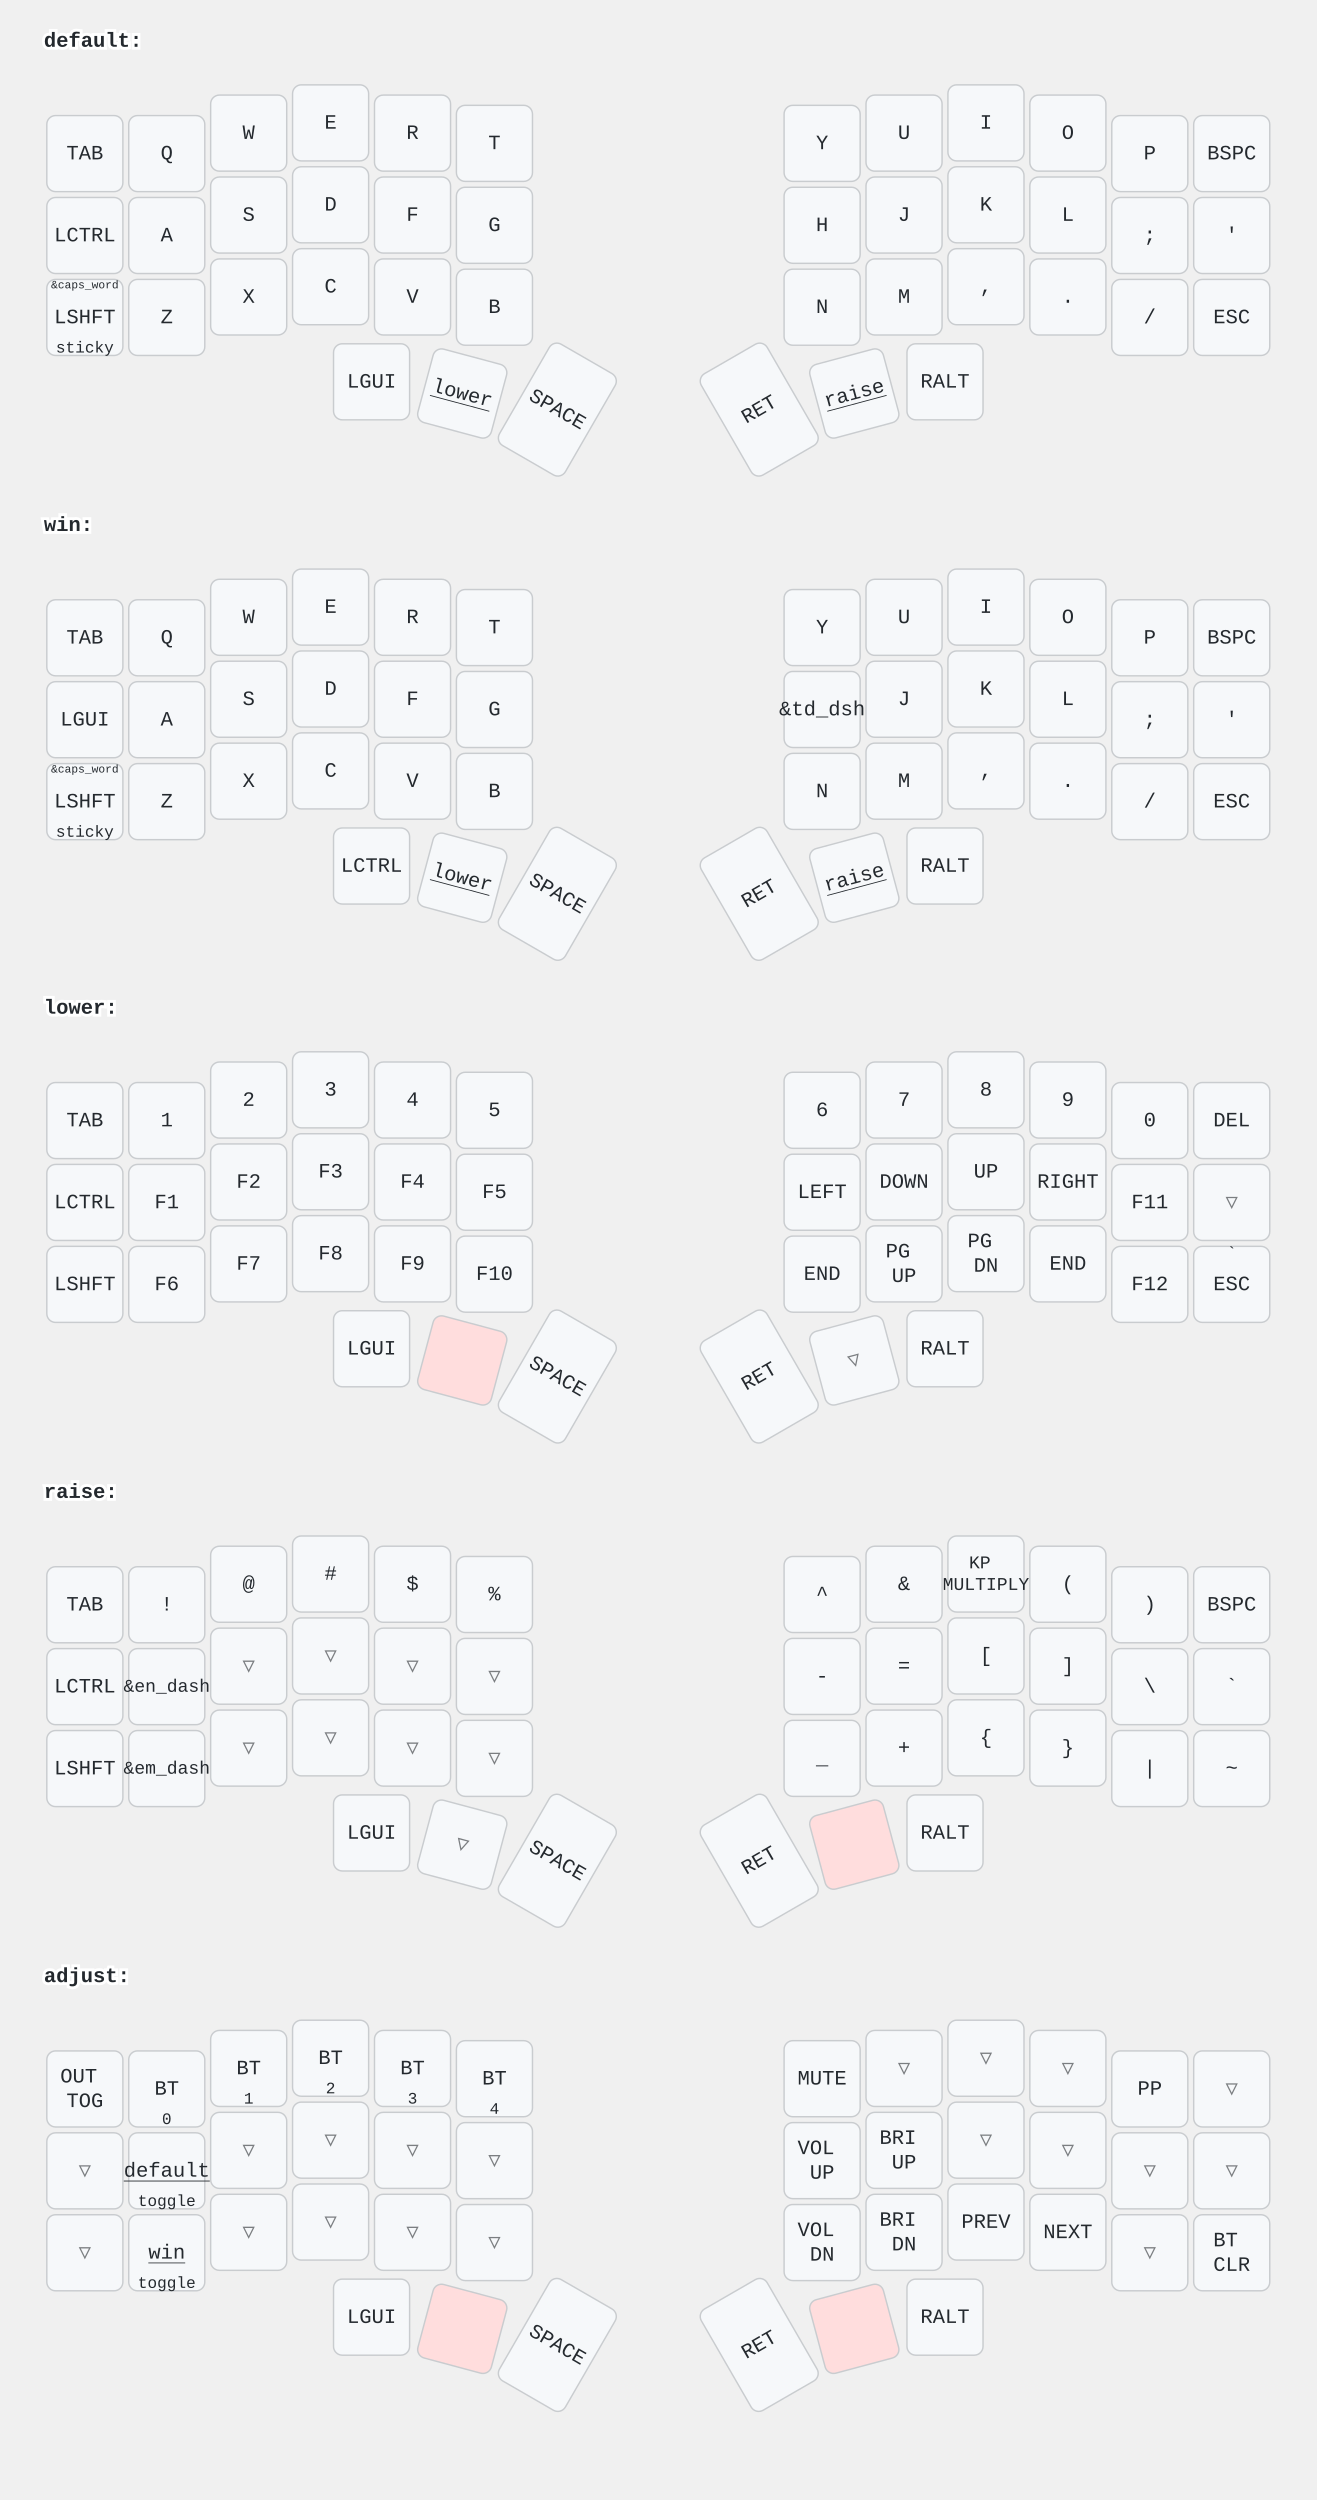
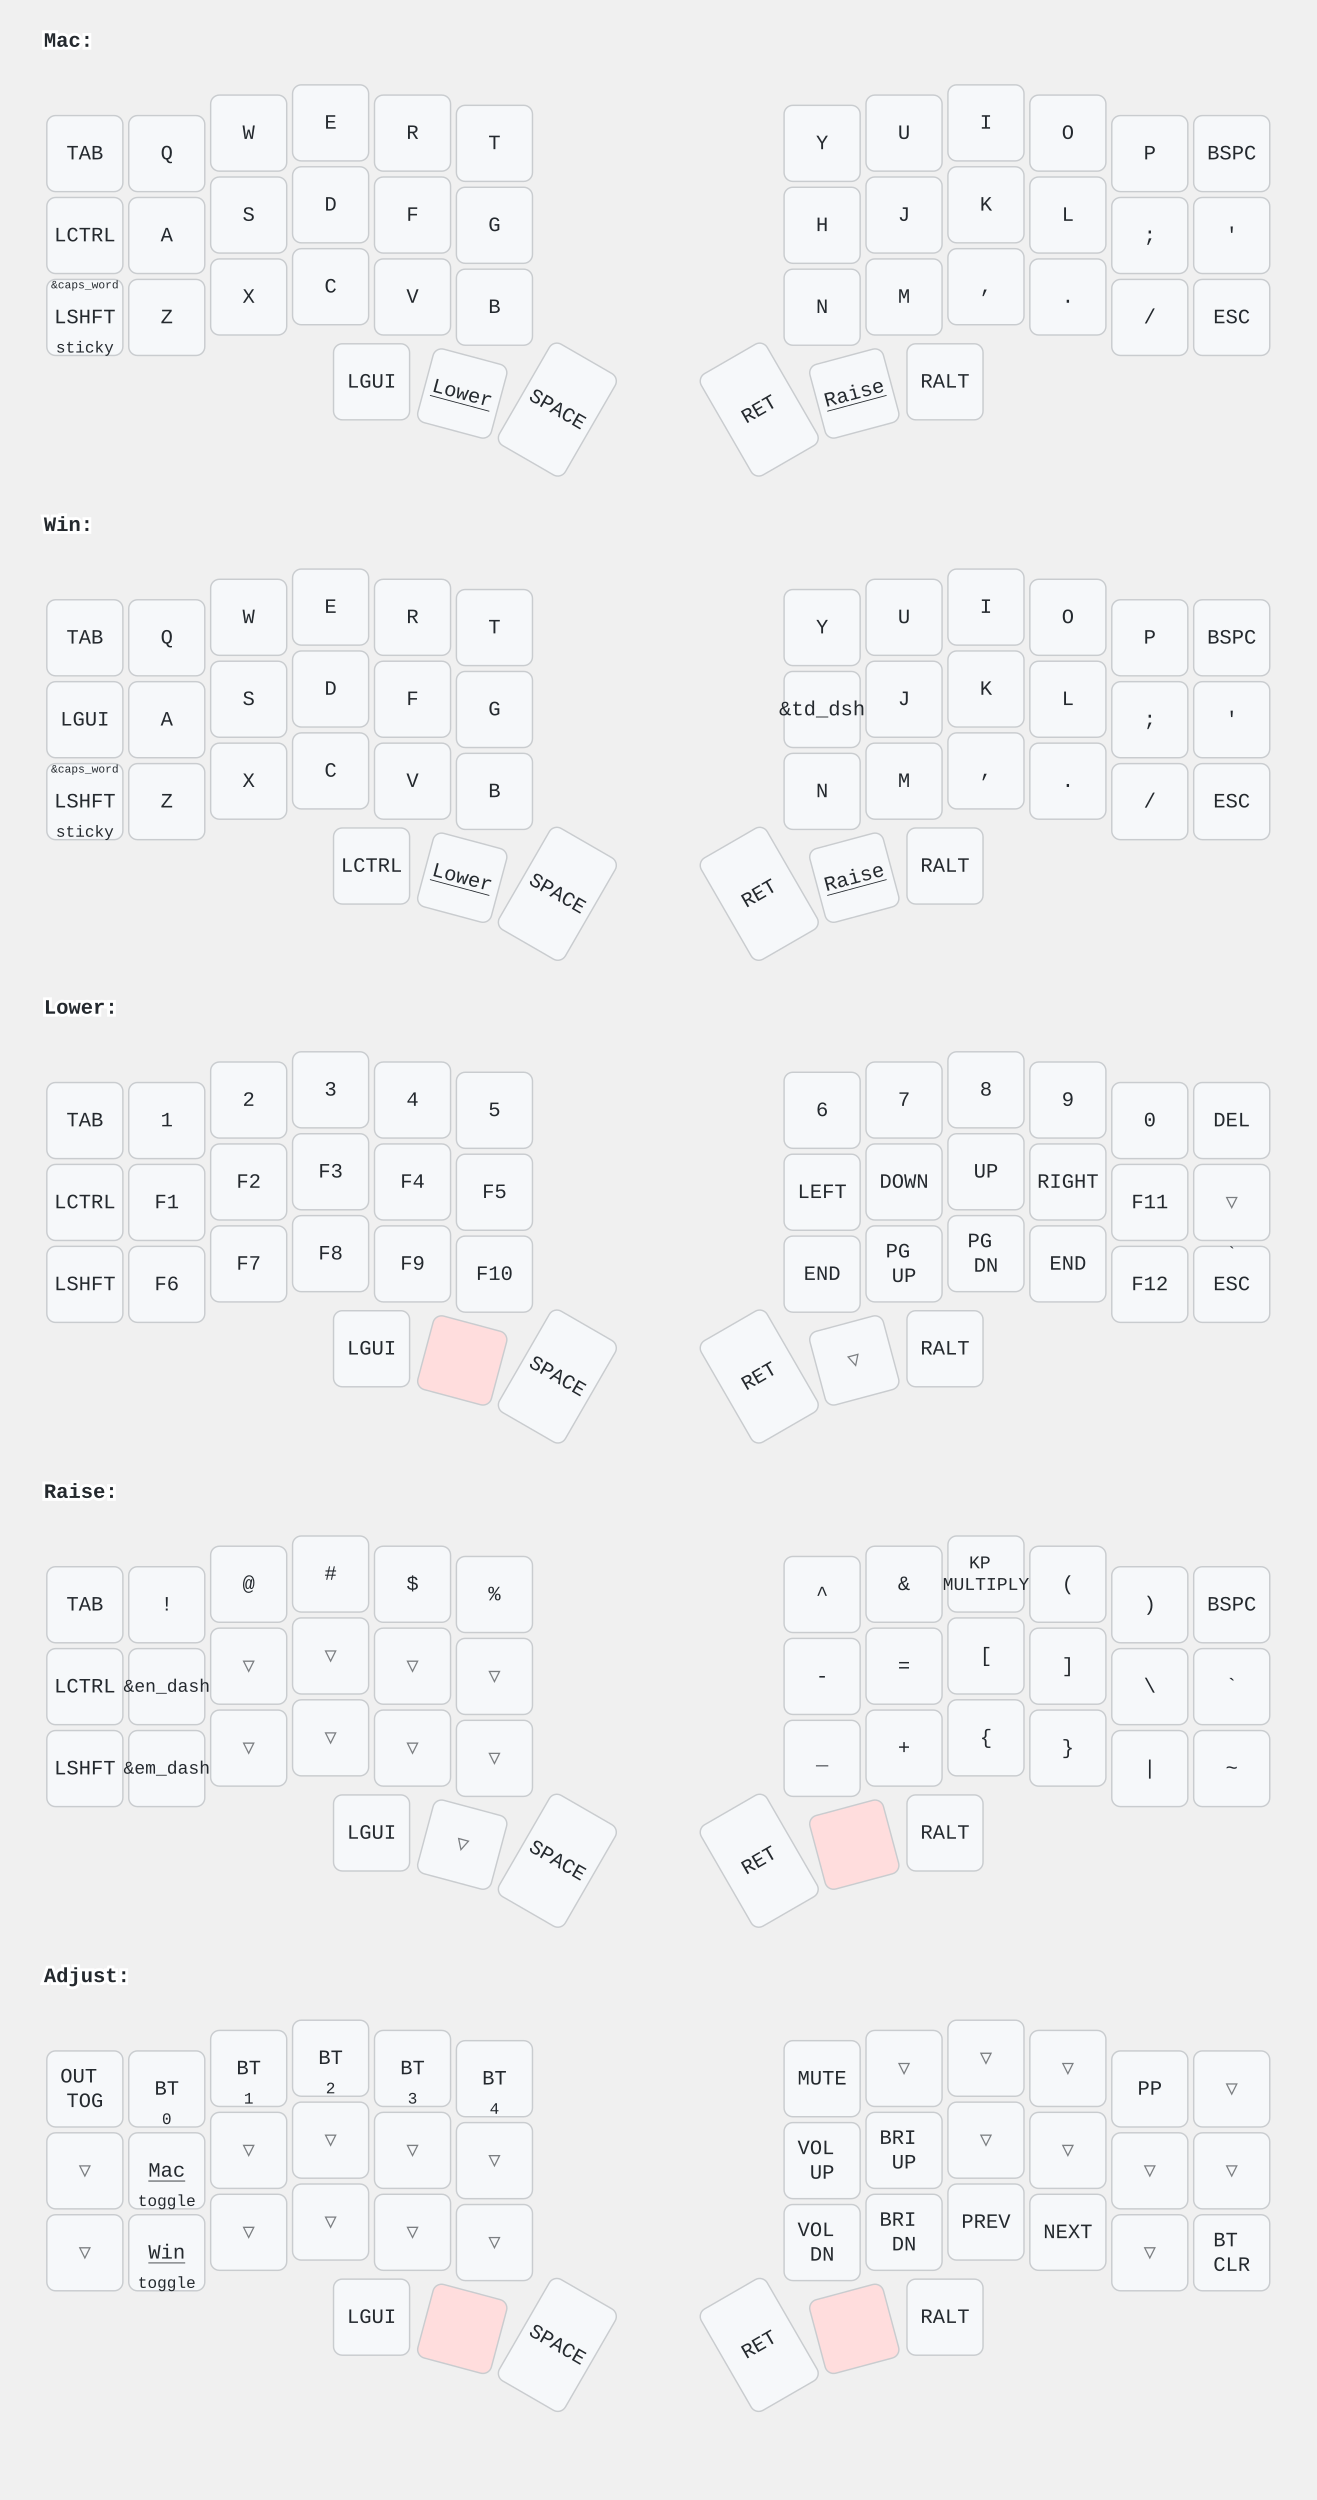
<svg xmlns="http://www.w3.org/2000/svg" width="900" height="1709" viewBox="0 0 900 1709" class="keymap">
  <style>/* inherit to force styles through use tags */
svg path {
    fill: inherit;
}

/* font and background color specifications */
svg.keymap {
    font-family: SFMono-Regular,Consolas,Liberation Mono,Menlo,monospace;
    font-size: 14px;
    font-kerning: normal;
    text-rendering: optimizeLegibility;
    fill: #24292e;
}

/* default key styling */
rect.key {
    fill: #f6f8fa;
}

rect.key, rect.combo {
    stroke: #c9cccf;
    stroke-width: 1;
}

/* default key side styling, only used is draw_key_sides is set */
rect.side {
    filter: brightness(90%);
}

/* color accent for combo boxes */
rect.combo, rect.combo-separate {
    fill: #cdf;
}

/* color accent for held keys */
rect.held, rect.combo.held {
    fill: #fdd;
}

/* color accent for ghost (optional) keys */
rect.ghost, rect.combo.ghost {
    stroke-dasharray: 4, 4;
    stroke-width: 2;
}

text {
    text-anchor: middle;
    dominant-baseline: middle;
}

/* styling for layer labels */
text.label {
    font-weight: bold;
    text-anchor: start;
    stroke: white;
    stroke-width: 4;
    paint-order: stroke;
}

/* styling for optional footer */
text.footer {
    text-anchor: end;
    dominant-baseline: auto;
    stroke: white;
    stroke-width: 4;
    paint-order: stroke;
}

/* styling for combo tap, and key non-tap label text */
text.combo, text.hold, text.shifted, text.left, text.right {
    font-size: 11px;
}

text.hold {
    text-anchor: middle;
    dominant-baseline: auto;
}

text.shifted {
    text-anchor: middle;
    dominant-baseline: hanging;
}

text.left {
    text-anchor: start;
}

text.right {
    text-anchor: end;
}

text.layer-activator {
    text-decoration: underline;
}

/* styling for hold/shifted label text in combo box */
text.combo.hold, text.combo.shifted, text.combo.left, text.combo.right {
    font-size: 8px;
}

/* lighter symbol for transparent keys */
text.trans {
    fill: #7b7e81;
}

/* styling for combo dendrons */
path.combo {
    stroke-width: 1;
    stroke: gray;
    fill: none;
}

/* Start Tabler Icons Cleanup */
/* cannot use height/width with glyphs */
.icon-tabler &gt; path {
    fill: inherit;
    stroke: inherit;
    stroke-width: 2;
}
/* hide tabler's default box */
.icon-tabler &gt; path[stroke="none"][fill="none"] {
    visibility: hidden;
}
/* End Tabler Icons Cleanup */
</style>
-   <g transform="translate(30, 0)" class="layer-default">
-     <text x="0" y="28" class="label" id="default">default:</text>
+   <g transform="translate(30, 0)" class="layer-Mac">
+     <text x="0" y="28" class="label" id="Mac">Mac:</text>
    <g transform="translate(0, 56)">
      <g transform="translate(28, 49)" class="key keypos-0">
        <rect rx="6" ry="6" x="-26" y="-26" width="52" height="52" class="key" />
        <text x="0" y="0" class="key tap">TAB</text>
      </g>
      <g transform="translate(84, 49)" class="key keypos-1">
        <rect rx="6" ry="6" x="-26" y="-26" width="52" height="52" class="key" />
        <text x="0" y="0" class="key tap">Q</text>
      </g>
      <g transform="translate(140, 35)" class="key keypos-2">
        <rect rx="6" ry="6" x="-26" y="-26" width="52" height="52" class="key" />
        <text x="0" y="0" class="key tap">W</text>
      </g>
      <g transform="translate(196, 28)" class="key keypos-3">
        <rect rx="6" ry="6" x="-26" y="-26" width="52" height="52" class="key" />
        <text x="0" y="0" class="key tap">E</text>
      </g>
      <g transform="translate(252, 35)" class="key keypos-4">
        <rect rx="6" ry="6" x="-26" y="-26" width="52" height="52" class="key" />
        <text x="0" y="0" class="key tap">R</text>
      </g>
      <g transform="translate(308, 42)" class="key keypos-5">
        <rect rx="6" ry="6" x="-26" y="-26" width="52" height="52" class="key" />
        <text x="0" y="0" class="key tap">T</text>
      </g>
      <g transform="translate(532, 42)" class="key keypos-6">
        <rect rx="6" ry="6" x="-26" y="-26" width="52" height="52" class="key" />
        <text x="0" y="0" class="key tap">Y</text>
      </g>
      <g transform="translate(588, 35)" class="key keypos-7">
        <rect rx="6" ry="6" x="-26" y="-26" width="52" height="52" class="key" />
        <text x="0" y="0" class="key tap">U</text>
      </g>
      <g transform="translate(644, 28)" class="key keypos-8">
        <rect rx="6" ry="6" x="-26" y="-26" width="52" height="52" class="key" />
        <text x="0" y="0" class="key tap">I</text>
      </g>
      <g transform="translate(700, 35)" class="key keypos-9">
        <rect rx="6" ry="6" x="-26" y="-26" width="52" height="52" class="key" />
        <text x="0" y="0" class="key tap">O</text>
      </g>
      <g transform="translate(756, 49)" class="key keypos-10">
        <rect rx="6" ry="6" x="-26" y="-26" width="52" height="52" class="key" />
        <text x="0" y="0" class="key tap">P</text>
      </g>
      <g transform="translate(812, 49)" class="key keypos-11">
        <rect rx="6" ry="6" x="-26" y="-26" width="52" height="52" class="key" />
        <text x="0" y="0" class="key tap">BSPC</text>
      </g>
      <g transform="translate(28, 105)" class="key keypos-12">
        <rect rx="6" ry="6" x="-26" y="-26" width="52" height="52" class="key" />
        <text x="0" y="0" class="key tap">LCTRL</text>
      </g>
      <g transform="translate(84, 105)" class="key keypos-13">
        <rect rx="6" ry="6" x="-26" y="-26" width="52" height="52" class="key" />
        <text x="0" y="0" class="key tap">A</text>
      </g>
      <g transform="translate(140, 91)" class="key keypos-14">
        <rect rx="6" ry="6" x="-26" y="-26" width="52" height="52" class="key" />
        <text x="0" y="0" class="key tap">S</text>
      </g>
      <g transform="translate(196, 84)" class="key keypos-15">
        <rect rx="6" ry="6" x="-26" y="-26" width="52" height="52" class="key" />
        <text x="0" y="0" class="key tap">D</text>
      </g>
      <g transform="translate(252, 91)" class="key keypos-16">
        <rect rx="6" ry="6" x="-26" y="-26" width="52" height="52" class="key" />
        <text x="0" y="0" class="key tap">F</text>
      </g>
      <g transform="translate(308, 98)" class="key keypos-17">
        <rect rx="6" ry="6" x="-26" y="-26" width="52" height="52" class="key" />
        <text x="0" y="0" class="key tap">G</text>
      </g>
      <g transform="translate(532, 98)" class="key keypos-18">
        <rect rx="6" ry="6" x="-26" y="-26" width="52" height="52" class="key" />
        <text x="0" y="0" class="key tap">H</text>
      </g>
      <g transform="translate(588, 91)" class="key keypos-19">
        <rect rx="6" ry="6" x="-26" y="-26" width="52" height="52" class="key" />
        <text x="0" y="0" class="key tap">J</text>
      </g>
      <g transform="translate(644, 84)" class="key keypos-20">
        <rect rx="6" ry="6" x="-26" y="-26" width="52" height="52" class="key" />
        <text x="0" y="0" class="key tap">K</text>
      </g>
      <g transform="translate(700, 91)" class="key keypos-21">
        <rect rx="6" ry="6" x="-26" y="-26" width="52" height="52" class="key" />
        <text x="0" y="0" class="key tap">L</text>
      </g>
      <g transform="translate(756, 105)" class="key keypos-22">
        <rect rx="6" ry="6" x="-26" y="-26" width="52" height="52" class="key" />
        <text x="0" y="0" class="key tap">;</text>
      </g>
      <g transform="translate(812, 105)" class="key keypos-23">
        <rect rx="6" ry="6" x="-26" y="-26" width="52" height="52" class="key" />
        <text x="0" y="0" class="key tap">'</text>
      </g>
      <g transform="translate(28, 161)" class="key keypos-24">
        <rect rx="6" ry="6" x="-26" y="-26" width="52" height="52" class="key" />
        <text x="0" y="0" class="key tap">LSHFT</text>
        <text x="0" y="24" class="key hold">sticky</text>
        <text x="0" y="-24" class="key shifted">
          <tspan style="font-size: 70%">&amp;caps_word</tspan>
        </text>
      </g>
      <g transform="translate(84, 161)" class="key keypos-25">
        <rect rx="6" ry="6" x="-26" y="-26" width="52" height="52" class="key" />
        <text x="0" y="0" class="key tap">Z</text>
      </g>
      <g transform="translate(140, 147)" class="key keypos-26">
        <rect rx="6" ry="6" x="-26" y="-26" width="52" height="52" class="key" />
        <text x="0" y="0" class="key tap">X</text>
      </g>
      <g transform="translate(196, 140)" class="key keypos-27">
        <rect rx="6" ry="6" x="-26" y="-26" width="52" height="52" class="key" />
        <text x="0" y="0" class="key tap">C</text>
      </g>
      <g transform="translate(252, 147)" class="key keypos-28">
        <rect rx="6" ry="6" x="-26" y="-26" width="52" height="52" class="key" />
        <text x="0" y="0" class="key tap">V</text>
      </g>
      <g transform="translate(308, 154)" class="key keypos-29">
        <rect rx="6" ry="6" x="-26" y="-26" width="52" height="52" class="key" />
        <text x="0" y="0" class="key tap">B</text>
      </g>
      <g transform="translate(532, 154)" class="key keypos-30">
        <rect rx="6" ry="6" x="-26" y="-26" width="52" height="52" class="key" />
        <text x="0" y="0" class="key tap">N</text>
      </g>
      <g transform="translate(588, 147)" class="key keypos-31">
        <rect rx="6" ry="6" x="-26" y="-26" width="52" height="52" class="key" />
        <text x="0" y="0" class="key tap">M</text>
      </g>
      <g transform="translate(644, 140)" class="key keypos-32">
        <rect rx="6" ry="6" x="-26" y="-26" width="52" height="52" class="key" />
        <text x="0" y="0" class="key tap">,</text>
      </g>
      <g transform="translate(700, 147)" class="key keypos-33">
        <rect rx="6" ry="6" x="-26" y="-26" width="52" height="52" class="key" />
        <text x="0" y="0" class="key tap">.</text>
      </g>
      <g transform="translate(756, 161)" class="key keypos-34">
        <rect rx="6" ry="6" x="-26" y="-26" width="52" height="52" class="key" />
        <text x="0" y="0" class="key tap">/</text>
      </g>
      <g transform="translate(812, 161)" class="key keypos-35">
        <rect rx="6" ry="6" x="-26" y="-26" width="52" height="52" class="key" />
        <text x="0" y="0" class="key tap">ESC</text>
      </g>
      <g transform="translate(224, 205)" class="key keypos-36">
        <rect rx="6" ry="6" x="-26" y="-26" width="52" height="52" class="key" />
        <text x="0" y="0" class="key tap">LGUI</text>
      </g>
      <g transform="translate(286, 213) rotate(15.0)" class="key keypos-37">
        <rect rx="6" ry="6" x="-26" y="-26" width="52" height="52" class="key" />
-         <a href="#lower">
-           <text x="0" y="0" class="key tap layer-activator">lower</text>
+         <a href="#Lower">
+           <text x="0" y="0" class="key tap layer-activator">Lower</text>
        </a>
      </g>
      <g transform="translate(351, 224) rotate(30.0)" class="key keypos-38">
        <rect rx="6" ry="6" x="-26" y="-40" width="52" height="80" class="key" />
        <text x="0" y="0" class="key tap">SPACE</text>
      </g>
      <g transform="translate(489, 224) rotate(-30.0)" class="key keypos-39">
        <rect rx="6" ry="6" x="-26" y="-40" width="52" height="80" class="key" />
        <text x="0" y="0" class="key tap">RET</text>
      </g>
      <g transform="translate(554, 213) rotate(-15.0)" class="key keypos-40">
        <rect rx="6" ry="6" x="-26" y="-26" width="52" height="52" class="key" />
-         <a href="#raise">
-           <text x="0" y="0" class="key tap layer-activator">raise</text>
+         <a href="#Raise">
+           <text x="0" y="0" class="key tap layer-activator">Raise</text>
        </a>
      </g>
      <g transform="translate(616, 205)" class="key keypos-41">
        <rect rx="6" ry="6" x="-26" y="-26" width="52" height="52" class="key" />
        <text x="0" y="0" class="key tap">RALT</text>
      </g>
    </g>
  </g>
-   <g transform="translate(30, 331)" class="layer-win">
-     <text x="0" y="28" class="label" id="win">win:</text>
+   <g transform="translate(30, 331)" class="layer-Win">
+     <text x="0" y="28" class="label" id="Win">Win:</text>
    <g transform="translate(0, 56)">
      <g transform="translate(28, 49)" class="key keypos-0">
        <rect rx="6" ry="6" x="-26" y="-26" width="52" height="52" class="key" />
        <text x="0" y="0" class="key tap">TAB</text>
      </g>
      <g transform="translate(84, 49)" class="key keypos-1">
        <rect rx="6" ry="6" x="-26" y="-26" width="52" height="52" class="key" />
        <text x="0" y="0" class="key tap">Q</text>
      </g>
      <g transform="translate(140, 35)" class="key keypos-2">
        <rect rx="6" ry="6" x="-26" y="-26" width="52" height="52" class="key" />
        <text x="0" y="0" class="key tap">W</text>
      </g>
      <g transform="translate(196, 28)" class="key keypos-3">
        <rect rx="6" ry="6" x="-26" y="-26" width="52" height="52" class="key" />
        <text x="0" y="0" class="key tap">E</text>
      </g>
      <g transform="translate(252, 35)" class="key keypos-4">
        <rect rx="6" ry="6" x="-26" y="-26" width="52" height="52" class="key" />
        <text x="0" y="0" class="key tap">R</text>
      </g>
      <g transform="translate(308, 42)" class="key keypos-5">
        <rect rx="6" ry="6" x="-26" y="-26" width="52" height="52" class="key" />
        <text x="0" y="0" class="key tap">T</text>
      </g>
      <g transform="translate(532, 42)" class="key keypos-6">
        <rect rx="6" ry="6" x="-26" y="-26" width="52" height="52" class="key" />
        <text x="0" y="0" class="key tap">Y</text>
      </g>
      <g transform="translate(588, 35)" class="key keypos-7">
        <rect rx="6" ry="6" x="-26" y="-26" width="52" height="52" class="key" />
        <text x="0" y="0" class="key tap">U</text>
      </g>
      <g transform="translate(644, 28)" class="key keypos-8">
        <rect rx="6" ry="6" x="-26" y="-26" width="52" height="52" class="key" />
        <text x="0" y="0" class="key tap">I</text>
      </g>
      <g transform="translate(700, 35)" class="key keypos-9">
        <rect rx="6" ry="6" x="-26" y="-26" width="52" height="52" class="key" />
        <text x="0" y="0" class="key tap">O</text>
      </g>
      <g transform="translate(756, 49)" class="key keypos-10">
        <rect rx="6" ry="6" x="-26" y="-26" width="52" height="52" class="key" />
        <text x="0" y="0" class="key tap">P</text>
      </g>
      <g transform="translate(812, 49)" class="key keypos-11">
        <rect rx="6" ry="6" x="-26" y="-26" width="52" height="52" class="key" />
        <text x="0" y="0" class="key tap">BSPC</text>
      </g>
      <g transform="translate(28, 105)" class="key keypos-12">
        <rect rx="6" ry="6" x="-26" y="-26" width="52" height="52" class="key" />
        <text x="0" y="0" class="key tap">LGUI</text>
      </g>
      <g transform="translate(84, 105)" class="key keypos-13">
        <rect rx="6" ry="6" x="-26" y="-26" width="52" height="52" class="key" />
        <text x="0" y="0" class="key tap">A</text>
      </g>
      <g transform="translate(140, 91)" class="key keypos-14">
        <rect rx="6" ry="6" x="-26" y="-26" width="52" height="52" class="key" />
        <text x="0" y="0" class="key tap">S</text>
      </g>
      <g transform="translate(196, 84)" class="key keypos-15">
        <rect rx="6" ry="6" x="-26" y="-26" width="52" height="52" class="key" />
        <text x="0" y="0" class="key tap">D</text>
      </g>
      <g transform="translate(252, 91)" class="key keypos-16">
        <rect rx="6" ry="6" x="-26" y="-26" width="52" height="52" class="key" />
        <text x="0" y="0" class="key tap">F</text>
      </g>
      <g transform="translate(308, 98)" class="key keypos-17">
        <rect rx="6" ry="6" x="-26" y="-26" width="52" height="52" class="key" />
        <text x="0" y="0" class="key tap">G</text>
      </g>
      <g transform="translate(532, 98)" class="key keypos-18">
        <rect rx="6" ry="6" x="-26" y="-26" width="52" height="52" class="key" />
        <text x="0" y="0" class="key tap">&amp;td_dsh</text>
      </g>
      <g transform="translate(588, 91)" class="key keypos-19">
        <rect rx="6" ry="6" x="-26" y="-26" width="52" height="52" class="key" />
        <text x="0" y="0" class="key tap">J</text>
      </g>
      <g transform="translate(644, 84)" class="key keypos-20">
        <rect rx="6" ry="6" x="-26" y="-26" width="52" height="52" class="key" />
        <text x="0" y="0" class="key tap">K</text>
      </g>
      <g transform="translate(700, 91)" class="key keypos-21">
        <rect rx="6" ry="6" x="-26" y="-26" width="52" height="52" class="key" />
        <text x="0" y="0" class="key tap">L</text>
      </g>
      <g transform="translate(756, 105)" class="key keypos-22">
        <rect rx="6" ry="6" x="-26" y="-26" width="52" height="52" class="key" />
        <text x="0" y="0" class="key tap">;</text>
      </g>
      <g transform="translate(812, 105)" class="key keypos-23">
        <rect rx="6" ry="6" x="-26" y="-26" width="52" height="52" class="key" />
        <text x="0" y="0" class="key tap">'</text>
      </g>
      <g transform="translate(28, 161)" class="key keypos-24">
        <rect rx="6" ry="6" x="-26" y="-26" width="52" height="52" class="key" />
        <text x="0" y="0" class="key tap">LSHFT</text>
        <text x="0" y="24" class="key hold">sticky</text>
        <text x="0" y="-24" class="key shifted">
          <tspan style="font-size: 70%">&amp;caps_word</tspan>
        </text>
      </g>
      <g transform="translate(84, 161)" class="key keypos-25">
        <rect rx="6" ry="6" x="-26" y="-26" width="52" height="52" class="key" />
        <text x="0" y="0" class="key tap">Z</text>
      </g>
      <g transform="translate(140, 147)" class="key keypos-26">
        <rect rx="6" ry="6" x="-26" y="-26" width="52" height="52" class="key" />
        <text x="0" y="0" class="key tap">X</text>
      </g>
      <g transform="translate(196, 140)" class="key keypos-27">
        <rect rx="6" ry="6" x="-26" y="-26" width="52" height="52" class="key" />
        <text x="0" y="0" class="key tap">C</text>
      </g>
      <g transform="translate(252, 147)" class="key keypos-28">
        <rect rx="6" ry="6" x="-26" y="-26" width="52" height="52" class="key" />
        <text x="0" y="0" class="key tap">V</text>
      </g>
      <g transform="translate(308, 154)" class="key keypos-29">
        <rect rx="6" ry="6" x="-26" y="-26" width="52" height="52" class="key" />
        <text x="0" y="0" class="key tap">B</text>
      </g>
      <g transform="translate(532, 154)" class="key keypos-30">
        <rect rx="6" ry="6" x="-26" y="-26" width="52" height="52" class="key" />
        <text x="0" y="0" class="key tap">N</text>
      </g>
      <g transform="translate(588, 147)" class="key keypos-31">
        <rect rx="6" ry="6" x="-26" y="-26" width="52" height="52" class="key" />
        <text x="0" y="0" class="key tap">M</text>
      </g>
      <g transform="translate(644, 140)" class="key keypos-32">
        <rect rx="6" ry="6" x="-26" y="-26" width="52" height="52" class="key" />
        <text x="0" y="0" class="key tap">,</text>
      </g>
      <g transform="translate(700, 147)" class="key keypos-33">
        <rect rx="6" ry="6" x="-26" y="-26" width="52" height="52" class="key" />
        <text x="0" y="0" class="key tap">.</text>
      </g>
      <g transform="translate(756, 161)" class="key keypos-34">
        <rect rx="6" ry="6" x="-26" y="-26" width="52" height="52" class="key" />
        <text x="0" y="0" class="key tap">/</text>
      </g>
      <g transform="translate(812, 161)" class="key keypos-35">
        <rect rx="6" ry="6" x="-26" y="-26" width="52" height="52" class="key" />
        <text x="0" y="0" class="key tap">ESC</text>
      </g>
      <g transform="translate(224, 205)" class="key keypos-36">
        <rect rx="6" ry="6" x="-26" y="-26" width="52" height="52" class="key" />
        <text x="0" y="0" class="key tap">LCTRL</text>
      </g>
      <g transform="translate(286, 213) rotate(15.0)" class="key keypos-37">
        <rect rx="6" ry="6" x="-26" y="-26" width="52" height="52" class="key" />
-         <a href="#lower">
-           <text x="0" y="0" class="key tap layer-activator">lower</text>
+         <a href="#Lower">
+           <text x="0" y="0" class="key tap layer-activator">Lower</text>
        </a>
      </g>
      <g transform="translate(351, 224) rotate(30.0)" class="key keypos-38">
        <rect rx="6" ry="6" x="-26" y="-40" width="52" height="80" class="key" />
        <text x="0" y="0" class="key tap">SPACE</text>
      </g>
      <g transform="translate(489, 224) rotate(-30.0)" class="key keypos-39">
        <rect rx="6" ry="6" x="-26" y="-40" width="52" height="80" class="key" />
        <text x="0" y="0" class="key tap">RET</text>
      </g>
      <g transform="translate(554, 213) rotate(-15.0)" class="key keypos-40">
        <rect rx="6" ry="6" x="-26" y="-26" width="52" height="52" class="key" />
-         <a href="#raise">
-           <text x="0" y="0" class="key tap layer-activator">raise</text>
+         <a href="#Raise">
+           <text x="0" y="0" class="key tap layer-activator">Raise</text>
        </a>
      </g>
      <g transform="translate(616, 205)" class="key keypos-41">
        <rect rx="6" ry="6" x="-26" y="-26" width="52" height="52" class="key" />
        <text x="0" y="0" class="key tap">RALT</text>
      </g>
    </g>
  </g>
-   <g transform="translate(30, 661)" class="layer-lower">
-     <text x="0" y="28" class="label" id="lower">lower:</text>
+   <g transform="translate(30, 661)" class="layer-Lower">
+     <text x="0" y="28" class="label" id="Lower">Lower:</text>
    <g transform="translate(0, 56)">
      <g transform="translate(28, 49)" class="key keypos-0">
        <rect rx="6" ry="6" x="-26" y="-26" width="52" height="52" class="key" />
        <text x="0" y="0" class="key tap">TAB</text>
      </g>
      <g transform="translate(84, 49)" class="key keypos-1">
        <rect rx="6" ry="6" x="-26" y="-26" width="52" height="52" class="key" />
        <text x="0" y="0" class="key tap">1</text>
      </g>
      <g transform="translate(140, 35)" class="key keypos-2">
        <rect rx="6" ry="6" x="-26" y="-26" width="52" height="52" class="key" />
        <text x="0" y="0" class="key tap">2</text>
      </g>
      <g transform="translate(196, 28)" class="key keypos-3">
        <rect rx="6" ry="6" x="-26" y="-26" width="52" height="52" class="key" />
        <text x="0" y="0" class="key tap">3</text>
      </g>
      <g transform="translate(252, 35)" class="key keypos-4">
        <rect rx="6" ry="6" x="-26" y="-26" width="52" height="52" class="key" />
        <text x="0" y="0" class="key tap">4</text>
      </g>
      <g transform="translate(308, 42)" class="key keypos-5">
        <rect rx="6" ry="6" x="-26" y="-26" width="52" height="52" class="key" />
        <text x="0" y="0" class="key tap">5</text>
      </g>
      <g transform="translate(532, 42)" class="key keypos-6">
        <rect rx="6" ry="6" x="-26" y="-26" width="52" height="52" class="key" />
        <text x="0" y="0" class="key tap">6</text>
      </g>
      <g transform="translate(588, 35)" class="key keypos-7">
        <rect rx="6" ry="6" x="-26" y="-26" width="52" height="52" class="key" />
        <text x="0" y="0" class="key tap">7</text>
      </g>
      <g transform="translate(644, 28)" class="key keypos-8">
        <rect rx="6" ry="6" x="-26" y="-26" width="52" height="52" class="key" />
        <text x="0" y="0" class="key tap">8</text>
      </g>
      <g transform="translate(700, 35)" class="key keypos-9">
        <rect rx="6" ry="6" x="-26" y="-26" width="52" height="52" class="key" />
        <text x="0" y="0" class="key tap">9</text>
      </g>
      <g transform="translate(756, 49)" class="key keypos-10">
        <rect rx="6" ry="6" x="-26" y="-26" width="52" height="52" class="key" />
        <text x="0" y="0" class="key tap">0</text>
      </g>
      <g transform="translate(812, 49)" class="key keypos-11">
        <rect rx="6" ry="6" x="-26" y="-26" width="52" height="52" class="key" />
        <text x="0" y="0" class="key tap">DEL</text>
      </g>
      <g transform="translate(28, 105)" class="key keypos-12">
        <rect rx="6" ry="6" x="-26" y="-26" width="52" height="52" class="key" />
        <text x="0" y="0" class="key tap">LCTRL</text>
      </g>
      <g transform="translate(84, 105)" class="key keypos-13">
        <rect rx="6" ry="6" x="-26" y="-26" width="52" height="52" class="key" />
        <text x="0" y="0" class="key tap">F1</text>
      </g>
      <g transform="translate(140, 91)" class="key keypos-14">
        <rect rx="6" ry="6" x="-26" y="-26" width="52" height="52" class="key" />
        <text x="0" y="0" class="key tap">F2</text>
      </g>
      <g transform="translate(196, 84)" class="key keypos-15">
        <rect rx="6" ry="6" x="-26" y="-26" width="52" height="52" class="key" />
        <text x="0" y="0" class="key tap">F3</text>
      </g>
      <g transform="translate(252, 91)" class="key keypos-16">
        <rect rx="6" ry="6" x="-26" y="-26" width="52" height="52" class="key" />
        <text x="0" y="0" class="key tap">F4</text>
      </g>
      <g transform="translate(308, 98)" class="key keypos-17">
        <rect rx="6" ry="6" x="-26" y="-26" width="52" height="52" class="key" />
        <text x="0" y="0" class="key tap">F5</text>
      </g>
      <g transform="translate(532, 98)" class="key keypos-18">
        <rect rx="6" ry="6" x="-26" y="-26" width="52" height="52" class="key" />
        <text x="0" y="0" class="key tap">LEFT</text>
      </g>
      <g transform="translate(588, 91)" class="key keypos-19">
        <rect rx="6" ry="6" x="-26" y="-26" width="52" height="52" class="key" />
        <text x="0" y="0" class="key tap">DOWN</text>
      </g>
      <g transform="translate(644, 84)" class="key keypos-20">
        <rect rx="6" ry="6" x="-26" y="-26" width="52" height="52" class="key" />
        <text x="0" y="0" class="key tap">UP</text>
      </g>
      <g transform="translate(700, 91)" class="key keypos-21">
        <rect rx="6" ry="6" x="-26" y="-26" width="52" height="52" class="key" />
        <text x="0" y="0" class="key tap">RIGHT</text>
      </g>
      <g transform="translate(756, 105)" class="key keypos-22">
        <rect rx="6" ry="6" x="-26" y="-26" width="52" height="52" class="key" />
        <text x="0" y="0" class="key tap">F11</text>
      </g>
      <g transform="translate(812, 105)" class="key trans keypos-23">
        <rect rx="6" ry="6" x="-26" y="-26" width="52" height="52" class="key trans" />
        <text x="0" y="0" class="key trans tap">▽</text>
      </g>
      <g transform="translate(28, 161)" class="key keypos-24">
        <rect rx="6" ry="6" x="-26" y="-26" width="52" height="52" class="key" />
        <text x="0" y="0" class="key tap">LSHFT</text>
      </g>
      <g transform="translate(84, 161)" class="key keypos-25">
        <rect rx="6" ry="6" x="-26" y="-26" width="52" height="52" class="key" />
        <text x="0" y="0" class="key tap">F6</text>
      </g>
      <g transform="translate(140, 147)" class="key keypos-26">
        <rect rx="6" ry="6" x="-26" y="-26" width="52" height="52" class="key" />
        <text x="0" y="0" class="key tap">F7</text>
      </g>
      <g transform="translate(196, 140)" class="key keypos-27">
        <rect rx="6" ry="6" x="-26" y="-26" width="52" height="52" class="key" />
        <text x="0" y="0" class="key tap">F8</text>
      </g>
      <g transform="translate(252, 147)" class="key keypos-28">
        <rect rx="6" ry="6" x="-26" y="-26" width="52" height="52" class="key" />
        <text x="0" y="0" class="key tap">F9</text>
      </g>
      <g transform="translate(308, 154)" class="key keypos-29">
        <rect rx="6" ry="6" x="-26" y="-26" width="52" height="52" class="key" />
        <text x="0" y="0" class="key tap">F10</text>
      </g>
      <g transform="translate(532, 154)" class="key keypos-30">
        <rect rx="6" ry="6" x="-26" y="-26" width="52" height="52" class="key" />
        <text x="0" y="0" class="key tap">END</text>
      </g>
      <g transform="translate(588, 147)" class="key keypos-31">
        <rect rx="6" ry="6" x="-26" y="-26" width="52" height="52" class="key" />
        <text x="0" y="0" class="key tap">
          <tspan x="0" dy="-0.6em">PG</tspan>
          <tspan x="0" dy="1.2em">UP</tspan>
        </text>
      </g>
      <g transform="translate(644, 140)" class="key keypos-32">
        <rect rx="6" ry="6" x="-26" y="-26" width="52" height="52" class="key" />
        <text x="0" y="0" class="key tap">
          <tspan x="0" dy="-0.6em">PG</tspan>
          <tspan x="0" dy="1.2em">DN</tspan>
        </text>
      </g>
      <g transform="translate(700, 147)" class="key keypos-33">
        <rect rx="6" ry="6" x="-26" y="-26" width="52" height="52" class="key" />
        <text x="0" y="0" class="key tap">END</text>
      </g>
      <g transform="translate(756, 161)" class="key keypos-34">
        <rect rx="6" ry="6" x="-26" y="-26" width="52" height="52" class="key" />
        <text x="0" y="0" class="key tap">F12</text>
      </g>
      <g transform="translate(812, 161)" class="key keypos-35">
        <rect rx="6" ry="6" x="-26" y="-26" width="52" height="52" class="key" />
        <text x="0" y="0" class="key tap">ESC</text>
        <text x="0" y="-24" class="key shifted">`</text>
      </g>
      <g transform="translate(224, 205)" class="key keypos-36">
        <rect rx="6" ry="6" x="-26" y="-26" width="52" height="52" class="key" />
        <text x="0" y="0" class="key tap">LGUI</text>
      </g>
      <g transform="translate(286, 213) rotate(15.0)" class="key held keypos-37">
        <rect rx="6" ry="6" x="-26" y="-26" width="52" height="52" class="key held" />
      </g>
      <g transform="translate(351, 224) rotate(30.0)" class="key keypos-38">
        <rect rx="6" ry="6" x="-26" y="-40" width="52" height="80" class="key" />
        <text x="0" y="0" class="key tap">SPACE</text>
      </g>
      <g transform="translate(489, 224) rotate(-30.0)" class="key keypos-39">
        <rect rx="6" ry="6" x="-26" y="-40" width="52" height="80" class="key" />
        <text x="0" y="0" class="key tap">RET</text>
      </g>
      <g transform="translate(554, 213) rotate(-15.0)" class="key trans keypos-40">
        <rect rx="6" ry="6" x="-26" y="-26" width="52" height="52" class="key trans" />
        <text x="0" y="0" class="key trans tap">▽</text>
      </g>
      <g transform="translate(616, 205)" class="key keypos-41">
        <rect rx="6" ry="6" x="-26" y="-26" width="52" height="52" class="key" />
        <text x="0" y="0" class="key tap">RALT</text>
      </g>
    </g>
  </g>
-   <g transform="translate(30, 992)" class="layer-raise">
-     <text x="0" y="28" class="label" id="raise">raise:</text>
+   <g transform="translate(30, 992)" class="layer-Raise">
+     <text x="0" y="28" class="label" id="Raise">Raise:</text>
    <g transform="translate(0, 56)">
      <g transform="translate(28, 49)" class="key keypos-0">
        <rect rx="6" ry="6" x="-26" y="-26" width="52" height="52" class="key" />
        <text x="0" y="0" class="key tap">TAB</text>
      </g>
      <g transform="translate(84, 49)" class="key keypos-1">
        <rect rx="6" ry="6" x="-26" y="-26" width="52" height="52" class="key" />
        <text x="0" y="0" class="key tap">!</text>
      </g>
      <g transform="translate(140, 35)" class="key keypos-2">
        <rect rx="6" ry="6" x="-26" y="-26" width="52" height="52" class="key" />
        <text x="0" y="0" class="key tap">@</text>
      </g>
      <g transform="translate(196, 28)" class="key keypos-3">
        <rect rx="6" ry="6" x="-26" y="-26" width="52" height="52" class="key" />
        <text x="0" y="0" class="key tap">#</text>
      </g>
      <g transform="translate(252, 35)" class="key keypos-4">
        <rect rx="6" ry="6" x="-26" y="-26" width="52" height="52" class="key" />
        <text x="0" y="0" class="key tap">$</text>
      </g>
      <g transform="translate(308, 42)" class="key keypos-5">
        <rect rx="6" ry="6" x="-26" y="-26" width="52" height="52" class="key" />
        <text x="0" y="0" class="key tap">%</text>
      </g>
      <g transform="translate(532, 42)" class="key keypos-6">
        <rect rx="6" ry="6" x="-26" y="-26" width="52" height="52" class="key" />
        <text x="0" y="0" class="key tap">^</text>
      </g>
      <g transform="translate(588, 35)" class="key keypos-7">
        <rect rx="6" ry="6" x="-26" y="-26" width="52" height="52" class="key" />
        <text x="0" y="0" class="key tap">&amp;</text>
      </g>
      <g transform="translate(644, 28)" class="key keypos-8">
        <rect rx="6" ry="6" x="-26" y="-26" width="52" height="52" class="key" />
        <text x="0" y="0" class="key tap">
          <tspan x="0" dy="-0.6em" style="font-size: 88%">KP</tspan>
          <tspan x="0" dy="1.2em" style="font-size: 88%">MULTIPLY</tspan>
        </text>
      </g>
      <g transform="translate(700, 35)" class="key keypos-9">
        <rect rx="6" ry="6" x="-26" y="-26" width="52" height="52" class="key" />
        <text x="0" y="0" class="key tap">(</text>
      </g>
      <g transform="translate(756, 49)" class="key keypos-10">
        <rect rx="6" ry="6" x="-26" y="-26" width="52" height="52" class="key" />
        <text x="0" y="0" class="key tap">)</text>
      </g>
      <g transform="translate(812, 49)" class="key keypos-11">
        <rect rx="6" ry="6" x="-26" y="-26" width="52" height="52" class="key" />
        <text x="0" y="0" class="key tap">BSPC</text>
      </g>
      <g transform="translate(28, 105)" class="key keypos-12">
        <rect rx="6" ry="6" x="-26" y="-26" width="52" height="52" class="key" />
        <text x="0" y="0" class="key tap">LCTRL</text>
      </g>
      <g transform="translate(84, 105)" class="key keypos-13">
        <rect rx="6" ry="6" x="-26" y="-26" width="52" height="52" class="key" />
        <text x="0" y="0" class="key tap">
          <tspan style="font-size: 88%">&amp;en_dash</tspan>
        </text>
      </g>
      <g transform="translate(140, 91)" class="key trans keypos-14">
        <rect rx="6" ry="6" x="-26" y="-26" width="52" height="52" class="key trans" />
        <text x="0" y="0" class="key trans tap">▽</text>
      </g>
      <g transform="translate(196, 84)" class="key trans keypos-15">
        <rect rx="6" ry="6" x="-26" y="-26" width="52" height="52" class="key trans" />
        <text x="0" y="0" class="key trans tap">▽</text>
      </g>
      <g transform="translate(252, 91)" class="key trans keypos-16">
        <rect rx="6" ry="6" x="-26" y="-26" width="52" height="52" class="key trans" />
        <text x="0" y="0" class="key trans tap">▽</text>
      </g>
      <g transform="translate(308, 98)" class="key trans keypos-17">
        <rect rx="6" ry="6" x="-26" y="-26" width="52" height="52" class="key trans" />
        <text x="0" y="0" class="key trans tap">▽</text>
      </g>
      <g transform="translate(532, 98)" class="key keypos-18">
        <rect rx="6" ry="6" x="-26" y="-26" width="52" height="52" class="key" />
        <text x="0" y="0" class="key tap">-</text>
      </g>
      <g transform="translate(588, 91)" class="key keypos-19">
        <rect rx="6" ry="6" x="-26" y="-26" width="52" height="52" class="key" />
        <text x="0" y="0" class="key tap">=</text>
      </g>
      <g transform="translate(644, 84)" class="key keypos-20">
        <rect rx="6" ry="6" x="-26" y="-26" width="52" height="52" class="key" />
        <text x="0" y="0" class="key tap">[</text>
      </g>
      <g transform="translate(700, 91)" class="key keypos-21">
        <rect rx="6" ry="6" x="-26" y="-26" width="52" height="52" class="key" />
        <text x="0" y="0" class="key tap">]</text>
      </g>
      <g transform="translate(756, 105)" class="key keypos-22">
        <rect rx="6" ry="6" x="-26" y="-26" width="52" height="52" class="key" />
        <text x="0" y="0" class="key tap">\</text>
      </g>
      <g transform="translate(812, 105)" class="key keypos-23">
        <rect rx="6" ry="6" x="-26" y="-26" width="52" height="52" class="key" />
        <text x="0" y="0" class="key tap">`</text>
      </g>
      <g transform="translate(28, 161)" class="key keypos-24">
        <rect rx="6" ry="6" x="-26" y="-26" width="52" height="52" class="key" />
        <text x="0" y="0" class="key tap">LSHFT</text>
      </g>
      <g transform="translate(84, 161)" class="key keypos-25">
        <rect rx="6" ry="6" x="-26" y="-26" width="52" height="52" class="key" />
        <text x="0" y="0" class="key tap">
          <tspan style="font-size: 88%">&amp;em_dash</tspan>
        </text>
      </g>
      <g transform="translate(140, 147)" class="key trans keypos-26">
        <rect rx="6" ry="6" x="-26" y="-26" width="52" height="52" class="key trans" />
        <text x="0" y="0" class="key trans tap">▽</text>
      </g>
      <g transform="translate(196, 140)" class="key trans keypos-27">
        <rect rx="6" ry="6" x="-26" y="-26" width="52" height="52" class="key trans" />
        <text x="0" y="0" class="key trans tap">▽</text>
      </g>
      <g transform="translate(252, 147)" class="key trans keypos-28">
        <rect rx="6" ry="6" x="-26" y="-26" width="52" height="52" class="key trans" />
        <text x="0" y="0" class="key trans tap">▽</text>
      </g>
      <g transform="translate(308, 154)" class="key trans keypos-29">
        <rect rx="6" ry="6" x="-26" y="-26" width="52" height="52" class="key trans" />
        <text x="0" y="0" class="key trans tap">▽</text>
      </g>
      <g transform="translate(532, 154)" class="key keypos-30">
        <rect rx="6" ry="6" x="-26" y="-26" width="52" height="52" class="key" />
        <text x="0" y="0" class="key tap">_</text>
      </g>
      <g transform="translate(588, 147)" class="key keypos-31">
        <rect rx="6" ry="6" x="-26" y="-26" width="52" height="52" class="key" />
        <text x="0" y="0" class="key tap">+</text>
      </g>
      <g transform="translate(644, 140)" class="key keypos-32">
        <rect rx="6" ry="6" x="-26" y="-26" width="52" height="52" class="key" />
        <text x="0" y="0" class="key tap">{</text>
      </g>
      <g transform="translate(700, 147)" class="key keypos-33">
        <rect rx="6" ry="6" x="-26" y="-26" width="52" height="52" class="key" />
        <text x="0" y="0" class="key tap">}</text>
      </g>
      <g transform="translate(756, 161)" class="key keypos-34">
        <rect rx="6" ry="6" x="-26" y="-26" width="52" height="52" class="key" />
        <text x="0" y="0" class="key tap">|</text>
      </g>
      <g transform="translate(812, 161)" class="key keypos-35">
        <rect rx="6" ry="6" x="-26" y="-26" width="52" height="52" class="key" />
        <text x="0" y="0" class="key tap">~</text>
      </g>
      <g transform="translate(224, 205)" class="key keypos-36">
        <rect rx="6" ry="6" x="-26" y="-26" width="52" height="52" class="key" />
        <text x="0" y="0" class="key tap">LGUI</text>
      </g>
      <g transform="translate(286, 213) rotate(15.0)" class="key trans keypos-37">
        <rect rx="6" ry="6" x="-26" y="-26" width="52" height="52" class="key trans" />
        <text x="0" y="0" class="key trans tap">▽</text>
      </g>
      <g transform="translate(351, 224) rotate(30.0)" class="key keypos-38">
        <rect rx="6" ry="6" x="-26" y="-40" width="52" height="80" class="key" />
        <text x="0" y="0" class="key tap">SPACE</text>
      </g>
      <g transform="translate(489, 224) rotate(-30.0)" class="key keypos-39">
        <rect rx="6" ry="6" x="-26" y="-40" width="52" height="80" class="key" />
        <text x="0" y="0" class="key tap">RET</text>
      </g>
      <g transform="translate(554, 213) rotate(-15.0)" class="key held keypos-40">
        <rect rx="6" ry="6" x="-26" y="-26" width="52" height="52" class="key held" />
      </g>
      <g transform="translate(616, 205)" class="key keypos-41">
        <rect rx="6" ry="6" x="-26" y="-26" width="52" height="52" class="key" />
        <text x="0" y="0" class="key tap">RALT</text>
      </g>
    </g>
  </g>
-   <g transform="translate(30, 1323)" class="layer-adjust">
-     <text x="0" y="28" class="label" id="adjust">adjust:</text>
+   <g transform="translate(30, 1323)" class="layer-Adjust">
+     <text x="0" y="28" class="label" id="Adjust">Adjust:</text>
    <g transform="translate(0, 56)">
      <g transform="translate(28, 49)" class="key keypos-0">
        <rect rx="6" ry="6" x="-26" y="-26" width="52" height="52" class="key" />
        <text x="0" y="0" class="key tap">
          <tspan x="0" dy="-0.6em">OUT</tspan>
          <tspan x="0" dy="1.2em">TOG</tspan>
        </text>
      </g>
      <g transform="translate(84, 49)" class="key keypos-1">
        <rect rx="6" ry="6" x="-26" y="-26" width="52" height="52" class="key" />
        <text x="0" y="0" class="key tap">BT</text>
        <text x="0" y="24" class="key hold">0</text>
      </g>
      <g transform="translate(140, 35)" class="key keypos-2">
        <rect rx="6" ry="6" x="-26" y="-26" width="52" height="52" class="key" />
        <text x="0" y="0" class="key tap">BT</text>
        <text x="0" y="24" class="key hold">1</text>
      </g>
      <g transform="translate(196, 28)" class="key keypos-3">
        <rect rx="6" ry="6" x="-26" y="-26" width="52" height="52" class="key" />
        <text x="0" y="0" class="key tap">BT</text>
        <text x="0" y="24" class="key hold">2</text>
      </g>
      <g transform="translate(252, 35)" class="key keypos-4">
        <rect rx="6" ry="6" x="-26" y="-26" width="52" height="52" class="key" />
        <text x="0" y="0" class="key tap">BT</text>
        <text x="0" y="24" class="key hold">3</text>
      </g>
      <g transform="translate(308, 42)" class="key keypos-5">
        <rect rx="6" ry="6" x="-26" y="-26" width="52" height="52" class="key" />
        <text x="0" y="0" class="key tap">BT</text>
        <text x="0" y="24" class="key hold">4</text>
      </g>
      <g transform="translate(532, 42)" class="key keypos-6">
        <rect rx="6" ry="6" x="-26" y="-26" width="52" height="52" class="key" />
        <text x="0" y="0" class="key tap">MUTE</text>
      </g>
      <g transform="translate(588, 35)" class="key trans keypos-7">
        <rect rx="6" ry="6" x="-26" y="-26" width="52" height="52" class="key trans" />
        <text x="0" y="0" class="key trans tap">▽</text>
      </g>
      <g transform="translate(644, 28)" class="key trans keypos-8">
        <rect rx="6" ry="6" x="-26" y="-26" width="52" height="52" class="key trans" />
        <text x="0" y="0" class="key trans tap">▽</text>
      </g>
      <g transform="translate(700, 35)" class="key trans keypos-9">
        <rect rx="6" ry="6" x="-26" y="-26" width="52" height="52" class="key trans" />
        <text x="0" y="0" class="key trans tap">▽</text>
      </g>
      <g transform="translate(756, 49)" class="key keypos-10">
        <rect rx="6" ry="6" x="-26" y="-26" width="52" height="52" class="key" />
        <text x="0" y="0" class="key tap">PP</text>
      </g>
      <g transform="translate(812, 49)" class="key trans keypos-11">
        <rect rx="6" ry="6" x="-26" y="-26" width="52" height="52" class="key trans" />
        <text x="0" y="0" class="key trans tap">▽</text>
      </g>
      <g transform="translate(28, 105)" class="key trans keypos-12">
        <rect rx="6" ry="6" x="-26" y="-26" width="52" height="52" class="key trans" />
        <text x="0" y="0" class="key trans tap">▽</text>
      </g>
      <g transform="translate(84, 105)" class="key keypos-13">
        <rect rx="6" ry="6" x="-26" y="-26" width="52" height="52" class="key" />
-         <a href="#default">
-           <text x="0" y="0" class="key tap layer-activator">default</text>
+         <a href="#Mac">
+           <text x="0" y="0" class="key tap layer-activator">Mac</text>
        </a>
        <text x="0" y="24" class="key hold">toggle</text>
      </g>
      <g transform="translate(140, 91)" class="key trans keypos-14">
        <rect rx="6" ry="6" x="-26" y="-26" width="52" height="52" class="key trans" />
        <text x="0" y="0" class="key trans tap">▽</text>
      </g>
      <g transform="translate(196, 84)" class="key trans keypos-15">
        <rect rx="6" ry="6" x="-26" y="-26" width="52" height="52" class="key trans" />
        <text x="0" y="0" class="key trans tap">▽</text>
      </g>
      <g transform="translate(252, 91)" class="key trans keypos-16">
        <rect rx="6" ry="6" x="-26" y="-26" width="52" height="52" class="key trans" />
        <text x="0" y="0" class="key trans tap">▽</text>
      </g>
      <g transform="translate(308, 98)" class="key trans keypos-17">
        <rect rx="6" ry="6" x="-26" y="-26" width="52" height="52" class="key trans" />
        <text x="0" y="0" class="key trans tap">▽</text>
      </g>
      <g transform="translate(532, 98)" class="key keypos-18">
        <rect rx="6" ry="6" x="-26" y="-26" width="52" height="52" class="key" />
        <text x="0" y="0" class="key tap">
          <tspan x="0" dy="-0.6em">VOL</tspan>
          <tspan x="0" dy="1.2em">UP</tspan>
        </text>
      </g>
      <g transform="translate(588, 91)" class="key keypos-19">
        <rect rx="6" ry="6" x="-26" y="-26" width="52" height="52" class="key" />
        <text x="0" y="0" class="key tap">
          <tspan x="0" dy="-0.6em">BRI</tspan>
          <tspan x="0" dy="1.2em">UP</tspan>
        </text>
      </g>
      <g transform="translate(644, 84)" class="key trans keypos-20">
        <rect rx="6" ry="6" x="-26" y="-26" width="52" height="52" class="key trans" />
        <text x="0" y="0" class="key trans tap">▽</text>
      </g>
      <g transform="translate(700, 91)" class="key trans keypos-21">
        <rect rx="6" ry="6" x="-26" y="-26" width="52" height="52" class="key trans" />
        <text x="0" y="0" class="key trans tap">▽</text>
      </g>
      <g transform="translate(756, 105)" class="key trans keypos-22">
        <rect rx="6" ry="6" x="-26" y="-26" width="52" height="52" class="key trans" />
        <text x="0" y="0" class="key trans tap">▽</text>
      </g>
      <g transform="translate(812, 105)" class="key trans keypos-23">
        <rect rx="6" ry="6" x="-26" y="-26" width="52" height="52" class="key trans" />
        <text x="0" y="0" class="key trans tap">▽</text>
      </g>
      <g transform="translate(28, 161)" class="key trans keypos-24">
        <rect rx="6" ry="6" x="-26" y="-26" width="52" height="52" class="key trans" />
        <text x="0" y="0" class="key trans tap">▽</text>
      </g>
      <g transform="translate(84, 161)" class="key keypos-25">
        <rect rx="6" ry="6" x="-26" y="-26" width="52" height="52" class="key" />
-         <a href="#win">
-           <text x="0" y="0" class="key tap layer-activator">win</text>
+         <a href="#Win">
+           <text x="0" y="0" class="key tap layer-activator">Win</text>
        </a>
        <text x="0" y="24" class="key hold">toggle</text>
      </g>
      <g transform="translate(140, 147)" class="key trans keypos-26">
        <rect rx="6" ry="6" x="-26" y="-26" width="52" height="52" class="key trans" />
        <text x="0" y="0" class="key trans tap">▽</text>
      </g>
      <g transform="translate(196, 140)" class="key trans keypos-27">
        <rect rx="6" ry="6" x="-26" y="-26" width="52" height="52" class="key trans" />
        <text x="0" y="0" class="key trans tap">▽</text>
      </g>
      <g transform="translate(252, 147)" class="key trans keypos-28">
        <rect rx="6" ry="6" x="-26" y="-26" width="52" height="52" class="key trans" />
        <text x="0" y="0" class="key trans tap">▽</text>
      </g>
      <g transform="translate(308, 154)" class="key trans keypos-29">
        <rect rx="6" ry="6" x="-26" y="-26" width="52" height="52" class="key trans" />
        <text x="0" y="0" class="key trans tap">▽</text>
      </g>
      <g transform="translate(532, 154)" class="key keypos-30">
        <rect rx="6" ry="6" x="-26" y="-26" width="52" height="52" class="key" />
        <text x="0" y="0" class="key tap">
          <tspan x="0" dy="-0.6em">VOL</tspan>
          <tspan x="0" dy="1.2em">DN</tspan>
        </text>
      </g>
      <g transform="translate(588, 147)" class="key keypos-31">
        <rect rx="6" ry="6" x="-26" y="-26" width="52" height="52" class="key" />
        <text x="0" y="0" class="key tap">
          <tspan x="0" dy="-0.6em">BRI</tspan>
          <tspan x="0" dy="1.2em">DN</tspan>
        </text>
      </g>
      <g transform="translate(644, 140)" class="key keypos-32">
        <rect rx="6" ry="6" x="-26" y="-26" width="52" height="52" class="key" />
        <text x="0" y="0" class="key tap">PREV</text>
      </g>
      <g transform="translate(700, 147)" class="key keypos-33">
        <rect rx="6" ry="6" x="-26" y="-26" width="52" height="52" class="key" />
        <text x="0" y="0" class="key tap">NEXT</text>
      </g>
      <g transform="translate(756, 161)" class="key trans keypos-34">
        <rect rx="6" ry="6" x="-26" y="-26" width="52" height="52" class="key trans" />
        <text x="0" y="0" class="key trans tap">▽</text>
      </g>
      <g transform="translate(812, 161)" class="key keypos-35">
        <rect rx="6" ry="6" x="-26" y="-26" width="52" height="52" class="key" />
        <text x="0" y="0" class="key tap">
          <tspan x="0" dy="-0.6em">BT</tspan>
          <tspan x="0" dy="1.2em">CLR</tspan>
        </text>
      </g>
      <g transform="translate(224, 205)" class="key keypos-36">
        <rect rx="6" ry="6" x="-26" y="-26" width="52" height="52" class="key" />
        <text x="0" y="0" class="key tap">LGUI</text>
      </g>
      <g transform="translate(286, 213) rotate(15.0)" class="key held keypos-37">
        <rect rx="6" ry="6" x="-26" y="-26" width="52" height="52" class="key held" />
      </g>
      <g transform="translate(351, 224) rotate(30.0)" class="key keypos-38">
        <rect rx="6" ry="6" x="-26" y="-40" width="52" height="80" class="key" />
        <text x="0" y="0" class="key tap">SPACE</text>
      </g>
      <g transform="translate(489, 224) rotate(-30.0)" class="key keypos-39">
        <rect rx="6" ry="6" x="-26" y="-40" width="52" height="80" class="key" />
        <text x="0" y="0" class="key tap">RET</text>
      </g>
      <g transform="translate(554, 213) rotate(-15.0)" class="key held keypos-40">
        <rect rx="6" ry="6" x="-26" y="-26" width="52" height="52" class="key held" />
      </g>
      <g transform="translate(616, 205)" class="key keypos-41">
        <rect rx="6" ry="6" x="-26" y="-26" width="52" height="52" class="key" />
        <text x="0" y="0" class="key tap">RALT</text>
      </g>
    </g>
  </g>
</svg>
